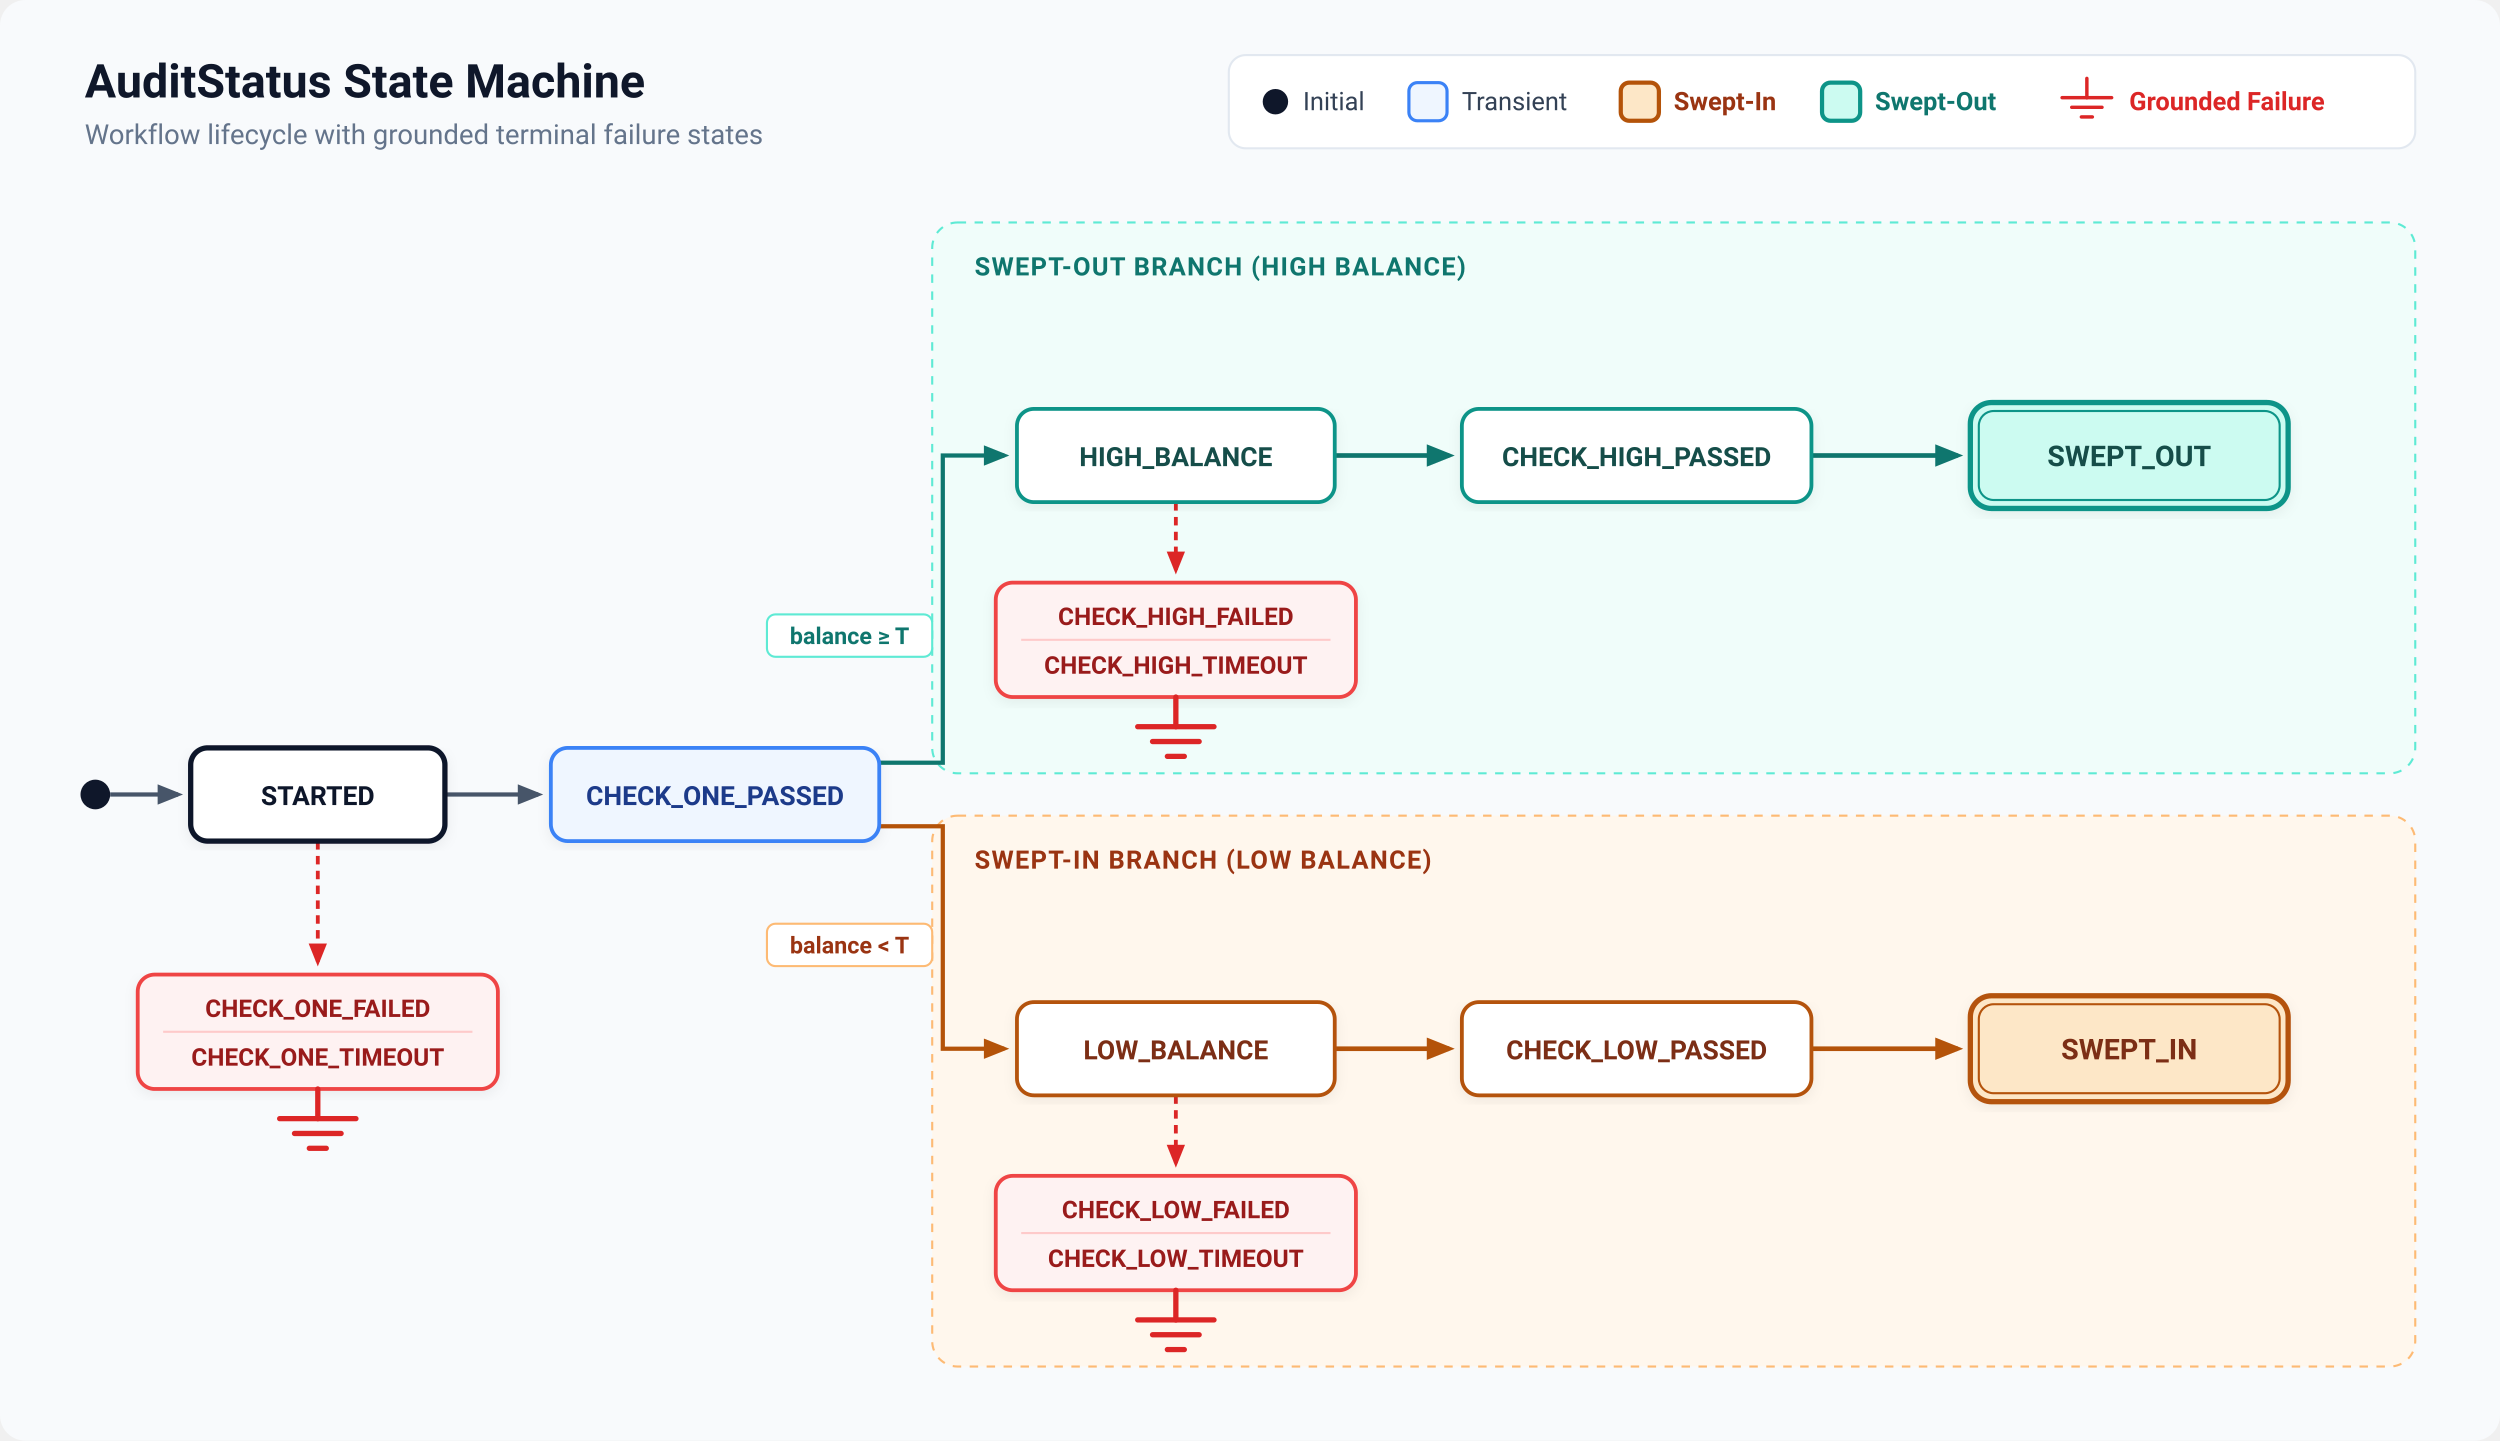
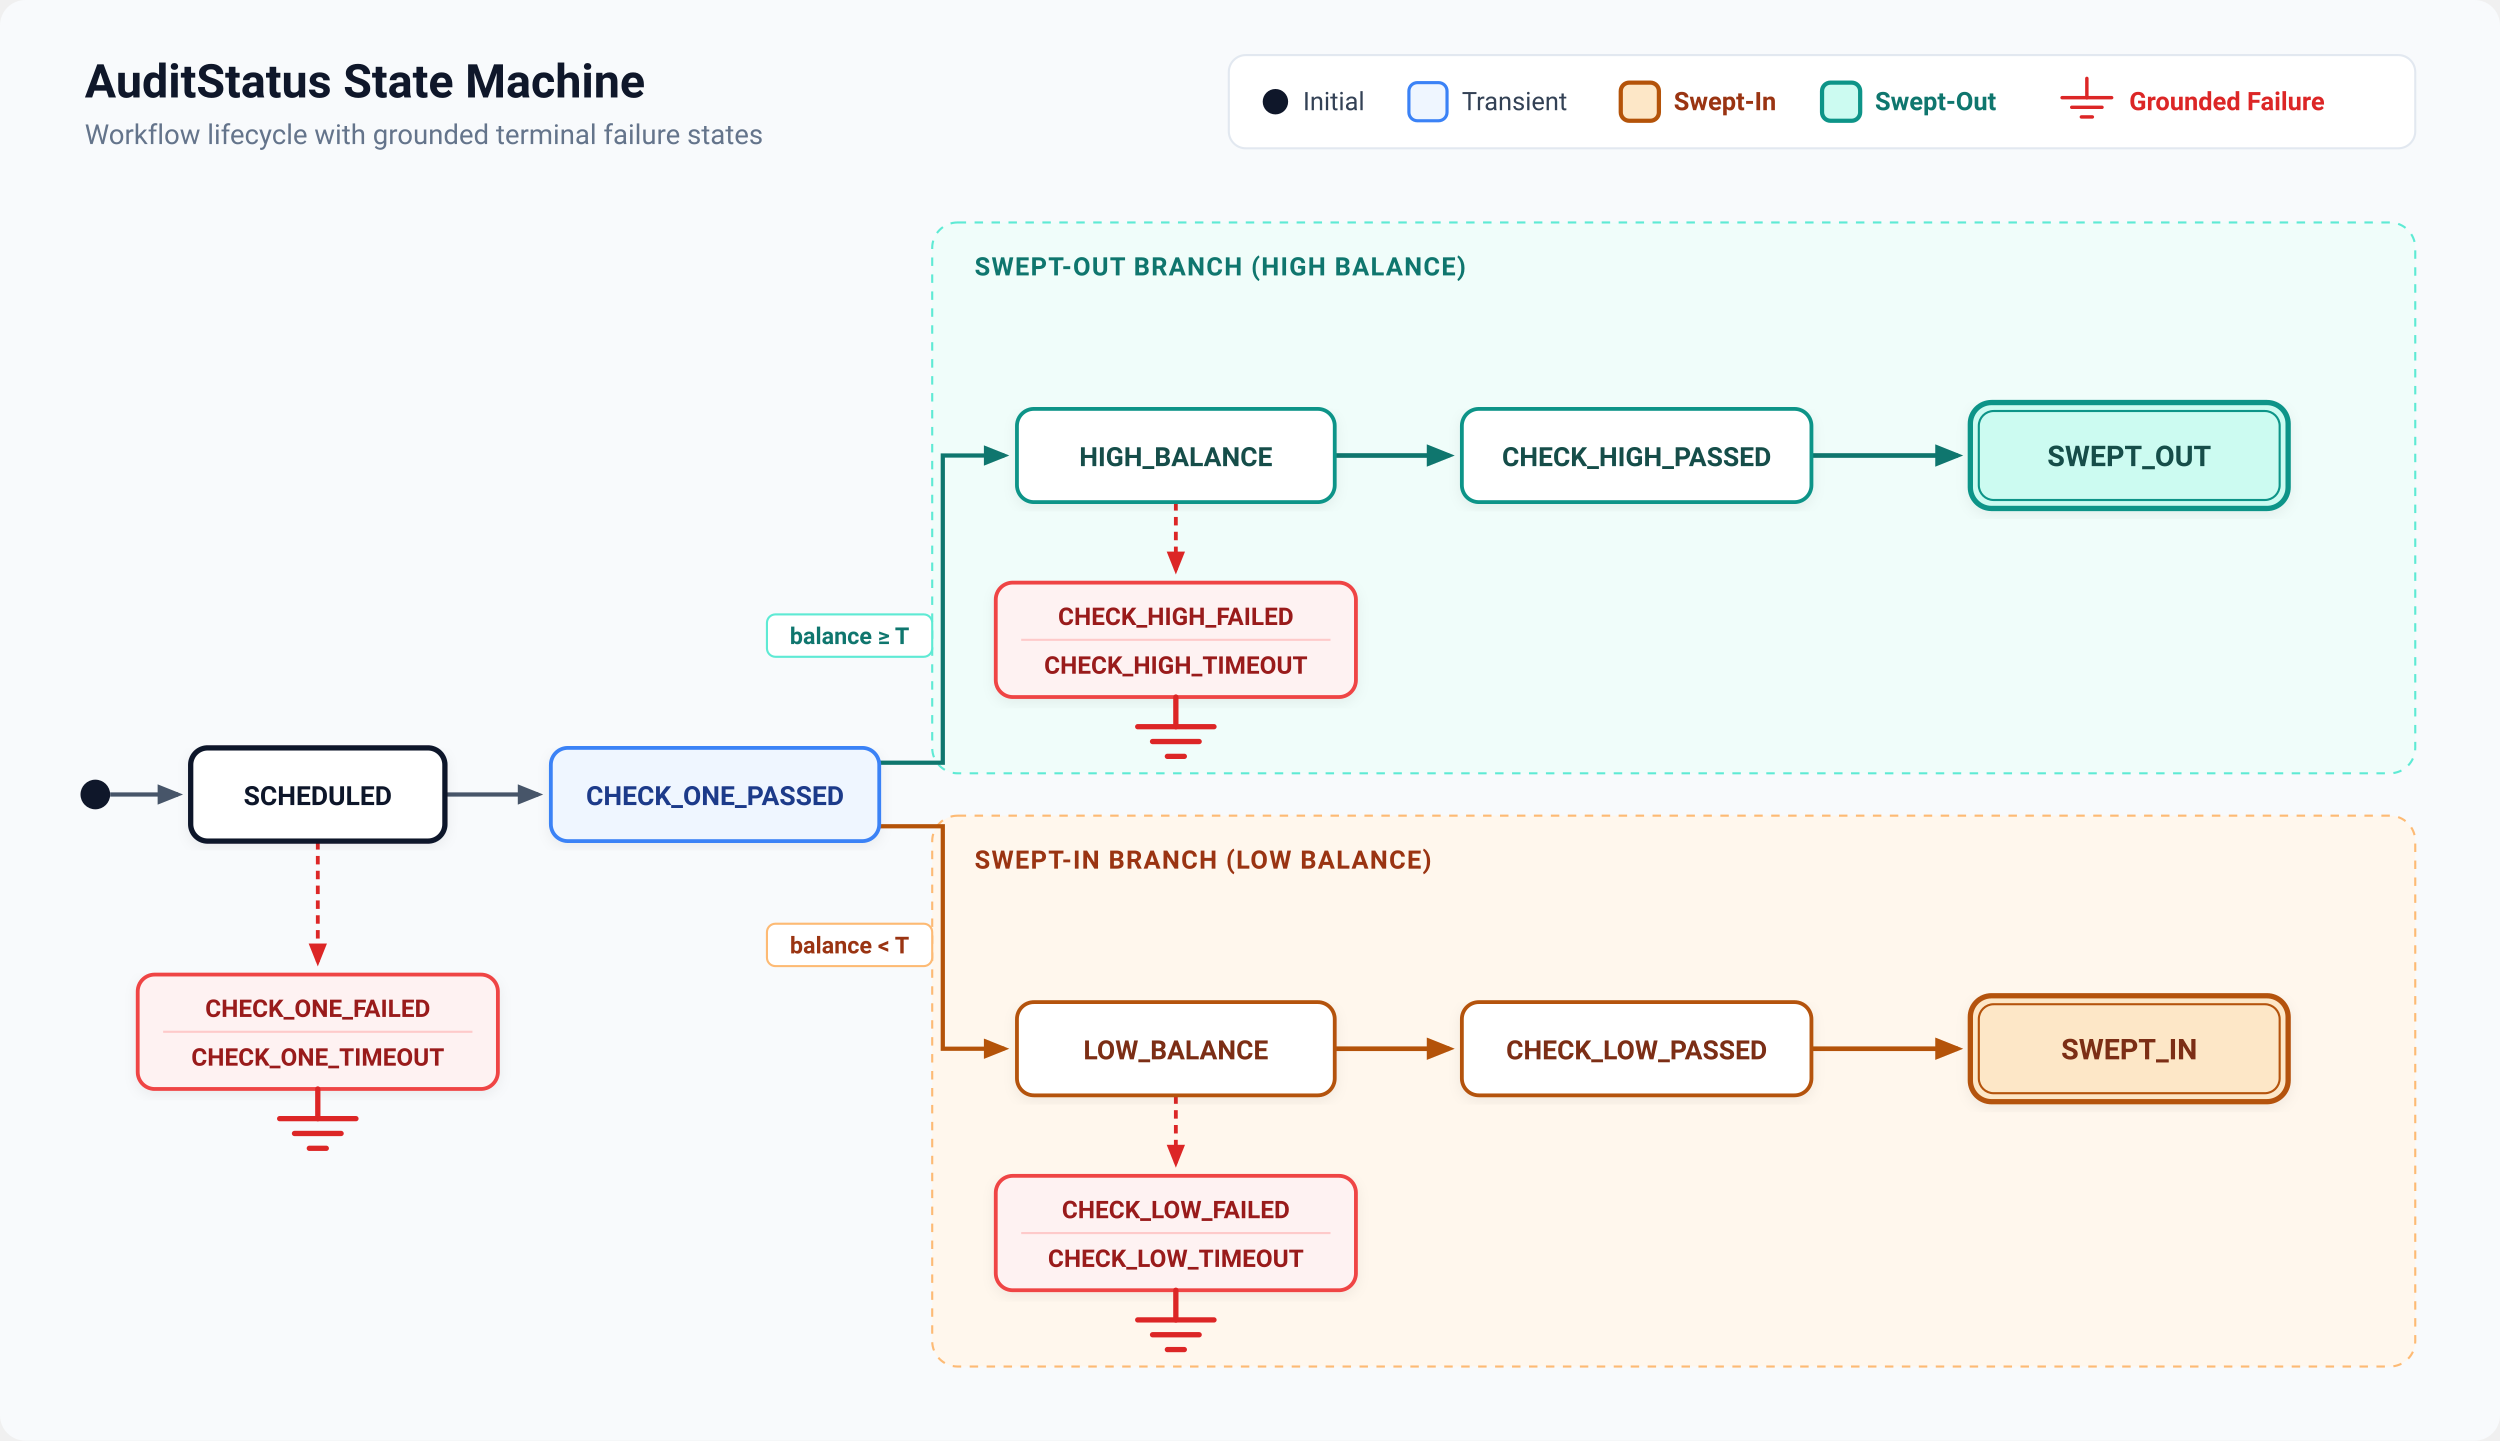
<svg xmlns="http://www.w3.org/2000/svg" viewBox="0 0 1180 680" width="1180" height="680" font-family="system-ui, -apple-system, 'Segoe UI', Roboto, Helvetica, Arial, sans-serif">
  <defs>
    <marker id="arrow-main" viewBox="0 0 10 10" refX="8" refY="5" markerWidth="6" markerHeight="6" orient="auto-start-reverse">
      <path d="M 0 1 L 10 5 L 0 9 z" fill="#475569" />
    </marker>
    <marker id="arrow-fail" viewBox="0 0 10 10" refX="8" refY="5" markerWidth="6" markerHeight="6" orient="auto-start-reverse">
      <path d="M 0 1 L 10 5 L 0 9 z" fill="#dc2626" />
    </marker>
    <marker id="arrow-in" viewBox="0 0 10 10" refX="8" refY="5" markerWidth="6" markerHeight="6" orient="auto-start-reverse">
      <path d="M 0 1 L 10 5 L 0 9 z" fill="#b45309" />
    </marker>
    <marker id="arrow-out" viewBox="0 0 10 10" refX="8" refY="5" markerWidth="6" markerHeight="6" orient="auto-start-reverse">
      <path d="M 0 1 L 10 5 L 0 9 z" fill="#0f766e" />
    </marker>
    <g id="ground-symbol">
      <line x1="0" y1="0" x2="0" y2="14" stroke="#dc2626" stroke-width="2.5" stroke-linecap="round" />
      <line x1="-18" y1="14" x2="18" y2="14" stroke="#dc2626" stroke-width="2.5" stroke-linecap="round" />
      <line x1="-11" y1="21" x2="11" y2="21" stroke="#dc2626" stroke-width="2.5" stroke-linecap="round" />
      <line x1="-4" y1="28" x2="4" y2="28" stroke="#dc2626" stroke-width="2.5" stroke-linecap="round" />
    </g>
    <filter id="shadow" x="-5%" y="-5%" width="110%" height="115%">
      <feDropShadow dx="0" dy="2" stdDeviation="3" flood-color="#0f172a" flood-opacity="0.06" />
    </filter>
  </defs>
  <rect width="1180" height="100%" fill="#f8fafc" rx="12" />
  <text x="40" y="46" font-size="22" font-weight="700" fill="#0f172a">AuditStatus State Machine</text>
  <text x="40" y="68" font-size="13" fill="#64748b">Workflow lifecycle with grounded terminal failure states</text>
  <g transform="translate(580, 26)">
    <rect x="0" y="0" width="560" height="44" rx="8" fill="#ffffff" stroke="#e2e8f0" />
    <circle cx="22" cy="22" r="6" fill="#0f172a" />
    <text x="35" y="26" font-size="12" fill="#334155">Initial</text>
    <rect x="85" y="13" width="18" height="18" rx="4" fill="#eff6ff" stroke="#3b82f6" stroke-width="1.5" />
    <text x="110" y="26" font-size="12" fill="#334155">Transient</text>
    <rect x="185" y="13" width="18" height="18" rx="4" fill="#fde7c7" stroke="#b45309" stroke-width="2" />
    <text x="210" y="26" font-size="12" fill="#9a3412" font-weight="600">Swept-In</text>
    <rect x="280" y="13" width="18" height="18" rx="4" fill="#ccfbf1" stroke="#0d9488" stroke-width="2" />
    <text x="305" y="26" font-size="12" fill="#0f766e" font-weight="600">Swept-Out</text>
    <g transform="translate(405, 11) scale(0.65)">
      <use href="#ground-symbol" />
    </g>
    <text x="425" y="26" font-size="12" fill="#dc2626" font-weight="600">Grounded Failure</text>
  </g>
  <rect x="440" y="105" width="700" height="260" rx="12" fill="#f0fdfa" stroke="#5eead4" stroke-dasharray="4 4" />
  <text x="460" y="130" text-anchor="start" font-size="12" font-weight="700" letter-spacing="0.05em" fill="#0f766e">SWEPT-OUT BRANCH (HIGH BALANCE)</text>
  <rect x="440" y="385" width="700" height="260" rx="12" fill="#fff7ed" stroke="#fdba74" stroke-dasharray="4 4" />
  <text x="460" y="410" text-anchor="start" font-size="12" font-weight="700" letter-spacing="0.05em" fill="#9a3412">SWEPT-IN BRANCH (LOW BALANCE)</text>
  <circle cx="45" cy="375" r="7" fill="#0f172a" />
  <line x1="52" y1="375" x2="84" y2="375" stroke="#475569" stroke-width="2" marker-end="url(#arrow-main)" />
  <line x1="210" y1="375" x2="254" y2="375" stroke="#475569" stroke-width="2" marker-end="url(#arrow-main)" />
  <line x1="150" y1="397" x2="150" y2="454" stroke="#dc2626" stroke-width="1.8" stroke-dasharray="4 3" marker-end="url(#arrow-fail)" />
  <path d="M 415 360 L 445 360 L 445 215 L 474 215" fill="none" stroke="#0f766e" stroke-width="2" marker-end="url(#arrow-out)" />
  <rect x="362" y="290" width="78" height="20" rx="4" fill="#ffffff" stroke="#5eead4" />
  <text x="401" y="304" font-size="11" font-weight="600" fill="#0f766e" text-anchor="middle">balance ≥ T</text>
  <path d="M 415 390 L 445 390 L 445 495 L 474 495" fill="none" stroke="#b45309" stroke-width="2" marker-end="url(#arrow-in)" />
  <rect x="362" y="436" width="78" height="20" rx="4" fill="#ffffff" stroke="#fdba74" />
  <text x="401" y="450" font-size="11" font-weight="600" fill="#9a3412" text-anchor="middle">balance &lt; T</text>
  <line x1="630" y1="215" x2="684" y2="215" stroke="#0f766e" stroke-width="2.2" marker-end="url(#arrow-out)" />
  <line x1="555" y1="237" x2="555" y2="269" stroke="#dc2626" stroke-width="1.8" stroke-dasharray="4 3" marker-end="url(#arrow-fail)" />
  <line x1="855" y1="215" x2="924" y2="215" stroke="#0f766e" stroke-width="2.2" marker-end="url(#arrow-out)" />
  <line x1="630" y1="495" x2="684" y2="495" stroke="#b45309" stroke-width="2.2" marker-end="url(#arrow-in)" />
  <line x1="555" y1="517" x2="555" y2="549" stroke="#dc2626" stroke-width="1.8" stroke-dasharray="4 3" marker-end="url(#arrow-fail)" />
  <line x1="855" y1="495" x2="924" y2="495" stroke="#b45309" stroke-width="2.2" marker-end="url(#arrow-in)" />
  <g transform="translate(90, 353)" filter="url(#shadow)">
    <rect width="120" height="44" rx="8" fill="#ffffff" stroke="#0f172a" stroke-width="2.5" />
-     <text x="60.0" y="27" font-size="12.5" font-weight="700" fill="#0f172a" text-anchor="middle">STARTED</text>
+     <text x="60.0" y="27" font-size="12.5" font-weight="700" fill="#0f172a" text-anchor="middle">SCHEDULED</text>
  </g>
  <g transform="translate(260, 353)" filter="url(#shadow)">
    <rect width="155" height="44" rx="8" fill="#eff6ff" stroke="#3b82f6" stroke-width="1.8" />
    <text x="77.5" y="27" font-size="12.5" font-weight="600" fill="#1e3a8a" text-anchor="middle">CHECK_ONE_PASSED</text>
  </g>
  <g transform="translate(65, 460)">
    <rect width="170" height="54" rx="8" fill="#fef2f2" stroke="#ef4444" stroke-width="1.8" filter="url(#shadow)" />
    <text x="85" y="20" font-size="11.5" font-weight="700" fill="#991b1b" text-anchor="middle">CHECK_ONE_FAILED</text>
    <line x1="12" y1="27" x2="158" y2="27" stroke="#fecaca" stroke-width="1" />
    <text x="85" y="43" font-size="11.5" font-weight="700" fill="#991b1b" text-anchor="middle">CHECK_ONE_TIMEOUT</text>
    <use href="#ground-symbol" x="85" y="54" />
  </g>
  <g transform="translate(480, 193)" filter="url(#shadow)">
    <rect width="150" height="44" rx="8" fill="#ffffff" stroke="#0d9488" stroke-width="1.8" />
    <text x="75.0" y="27" font-size="12.5" font-weight="600" fill="#134e4a" text-anchor="middle">HIGH_BALANCE</text>
  </g>
  <g transform="translate(470, 275)">
    <rect width="170" height="54" rx="8" fill="#fef2f2" stroke="#ef4444" stroke-width="1.8" filter="url(#shadow)" />
    <text x="85" y="20" font-size="11.5" font-weight="700" fill="#991b1b" text-anchor="middle">CHECK_HIGH_FAILED</text>
    <line x1="12" y1="27" x2="158" y2="27" stroke="#fecaca" stroke-width="1" />
    <text x="85" y="43" font-size="11.5" font-weight="700" fill="#991b1b" text-anchor="middle">CHECK_HIGH_TIMEOUT</text>
    <use href="#ground-symbol" x="85" y="54" />
  </g>
  <g transform="translate(690, 193)" filter="url(#shadow)">
    <rect width="165" height="44" rx="8" fill="#ffffff" stroke="#0d9488" stroke-width="1.8" />
    <text x="82.5" y="27" font-size="12.5" font-weight="600" fill="#134e4a" text-anchor="middle">CHECK_HIGH_PASSED</text>
  </g>
  <g transform="translate(930, 190)" filter="url(#shadow)">
    <rect width="150" height="50" rx="10" fill="#ccfbf1" stroke="#0d9488" stroke-width="2.5" />
    <rect x="4" y="4" width="142" height="42" rx="7" fill="none" stroke="#0d9488" stroke-width="1" />
    <text x="75" y="30" font-size="13.5" font-weight="700" fill="#134e4a" text-anchor="middle">SWEPT_OUT</text>
  </g>
  <g transform="translate(480, 473)" filter="url(#shadow)">
    <rect width="150" height="44" rx="8" fill="#ffffff" stroke="#b45309" stroke-width="1.8" />
    <text x="75.0" y="27" font-size="12.5" font-weight="600" fill="#7c2d12" text-anchor="middle">LOW_BALANCE</text>
  </g>
  <g transform="translate(470, 555)">
    <rect width="170" height="54" rx="8" fill="#fef2f2" stroke="#ef4444" stroke-width="1.8" filter="url(#shadow)" />
    <text x="85" y="20" font-size="11.5" font-weight="700" fill="#991b1b" text-anchor="middle">CHECK_LOW_FAILED</text>
    <line x1="12" y1="27" x2="158" y2="27" stroke="#fecaca" stroke-width="1" />
    <text x="85" y="43" font-size="11.5" font-weight="700" fill="#991b1b" text-anchor="middle">CHECK_LOW_TIMEOUT</text>
    <use href="#ground-symbol" x="85" y="54" />
  </g>
  <g transform="translate(690, 473)" filter="url(#shadow)">
    <rect width="165" height="44" rx="8" fill="#ffffff" stroke="#b45309" stroke-width="1.8" />
    <text x="82.5" y="27" font-size="12.5" font-weight="600" fill="#7c2d12" text-anchor="middle">CHECK_LOW_PASSED</text>
  </g>
  <g transform="translate(930, 470)" filter="url(#shadow)">
    <rect width="150" height="50" rx="10" fill="#fde7c7" stroke="#b45309" stroke-width="2.5" />
    <rect x="4" y="4" width="142" height="42" rx="7" fill="none" stroke="#b45309" stroke-width="1" />
    <text x="75" y="30" font-size="13.5" font-weight="700" fill="#7c2d12" text-anchor="middle">SWEPT_IN</text>
  </g>
</svg>
